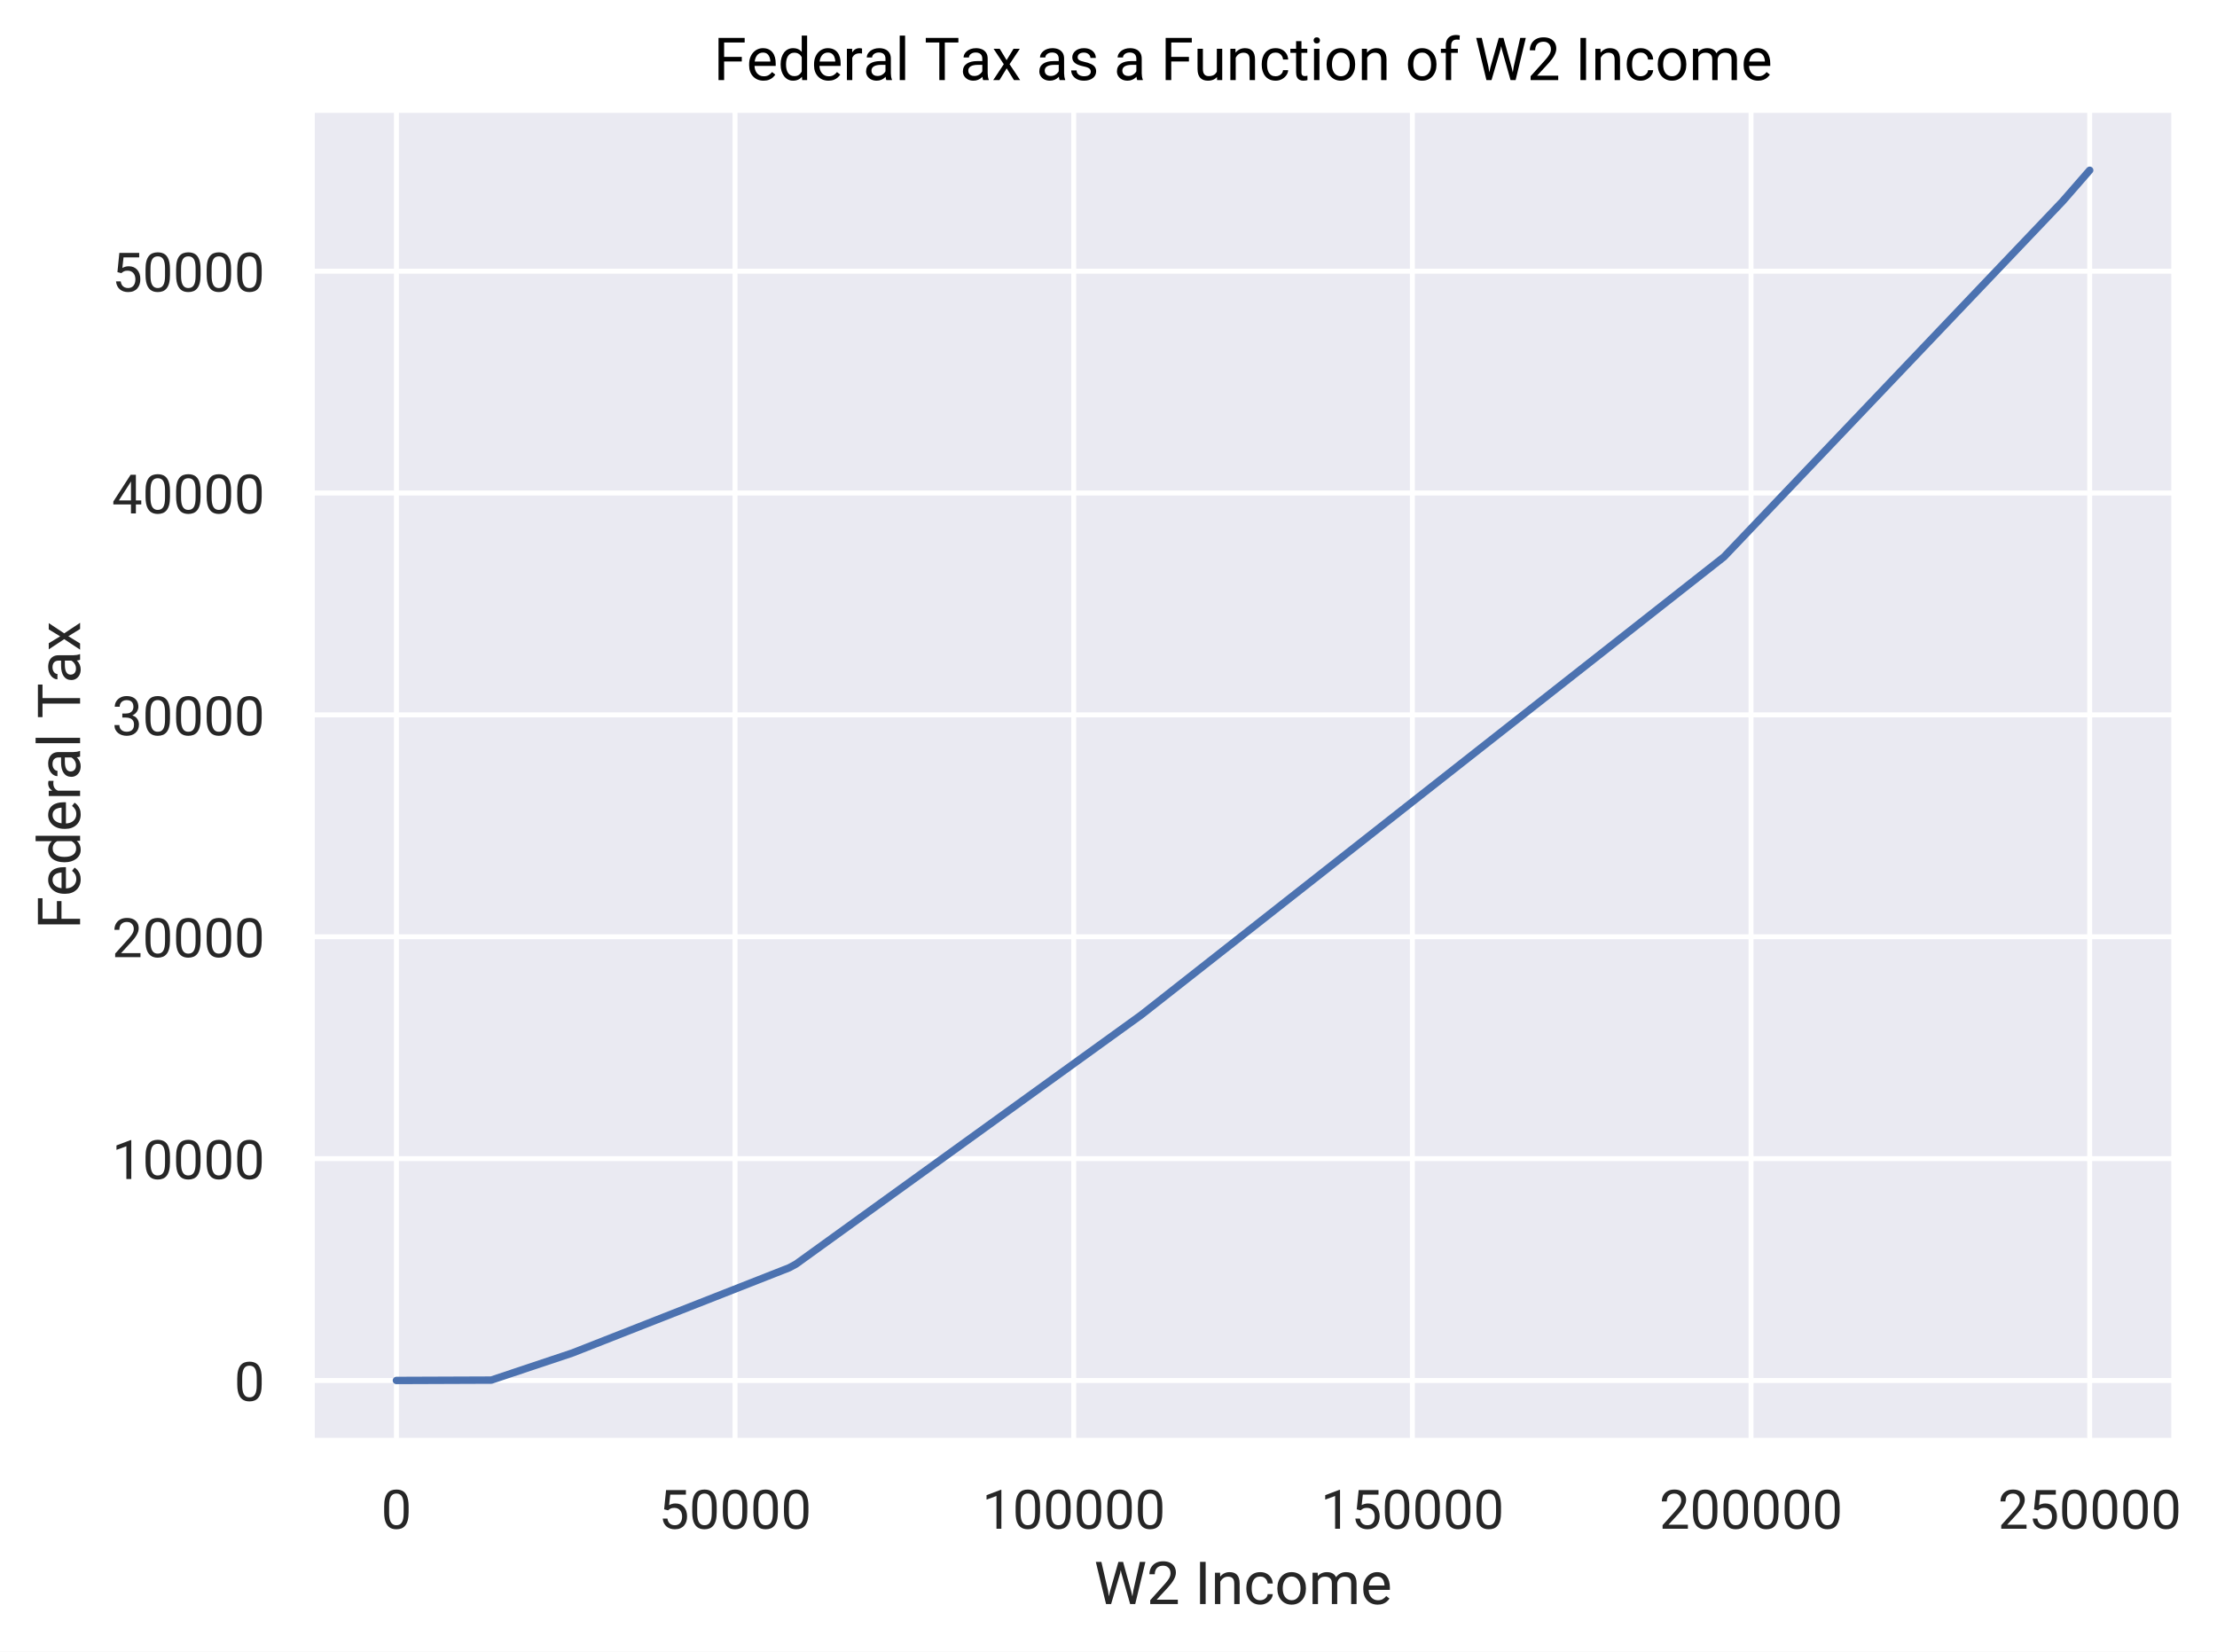
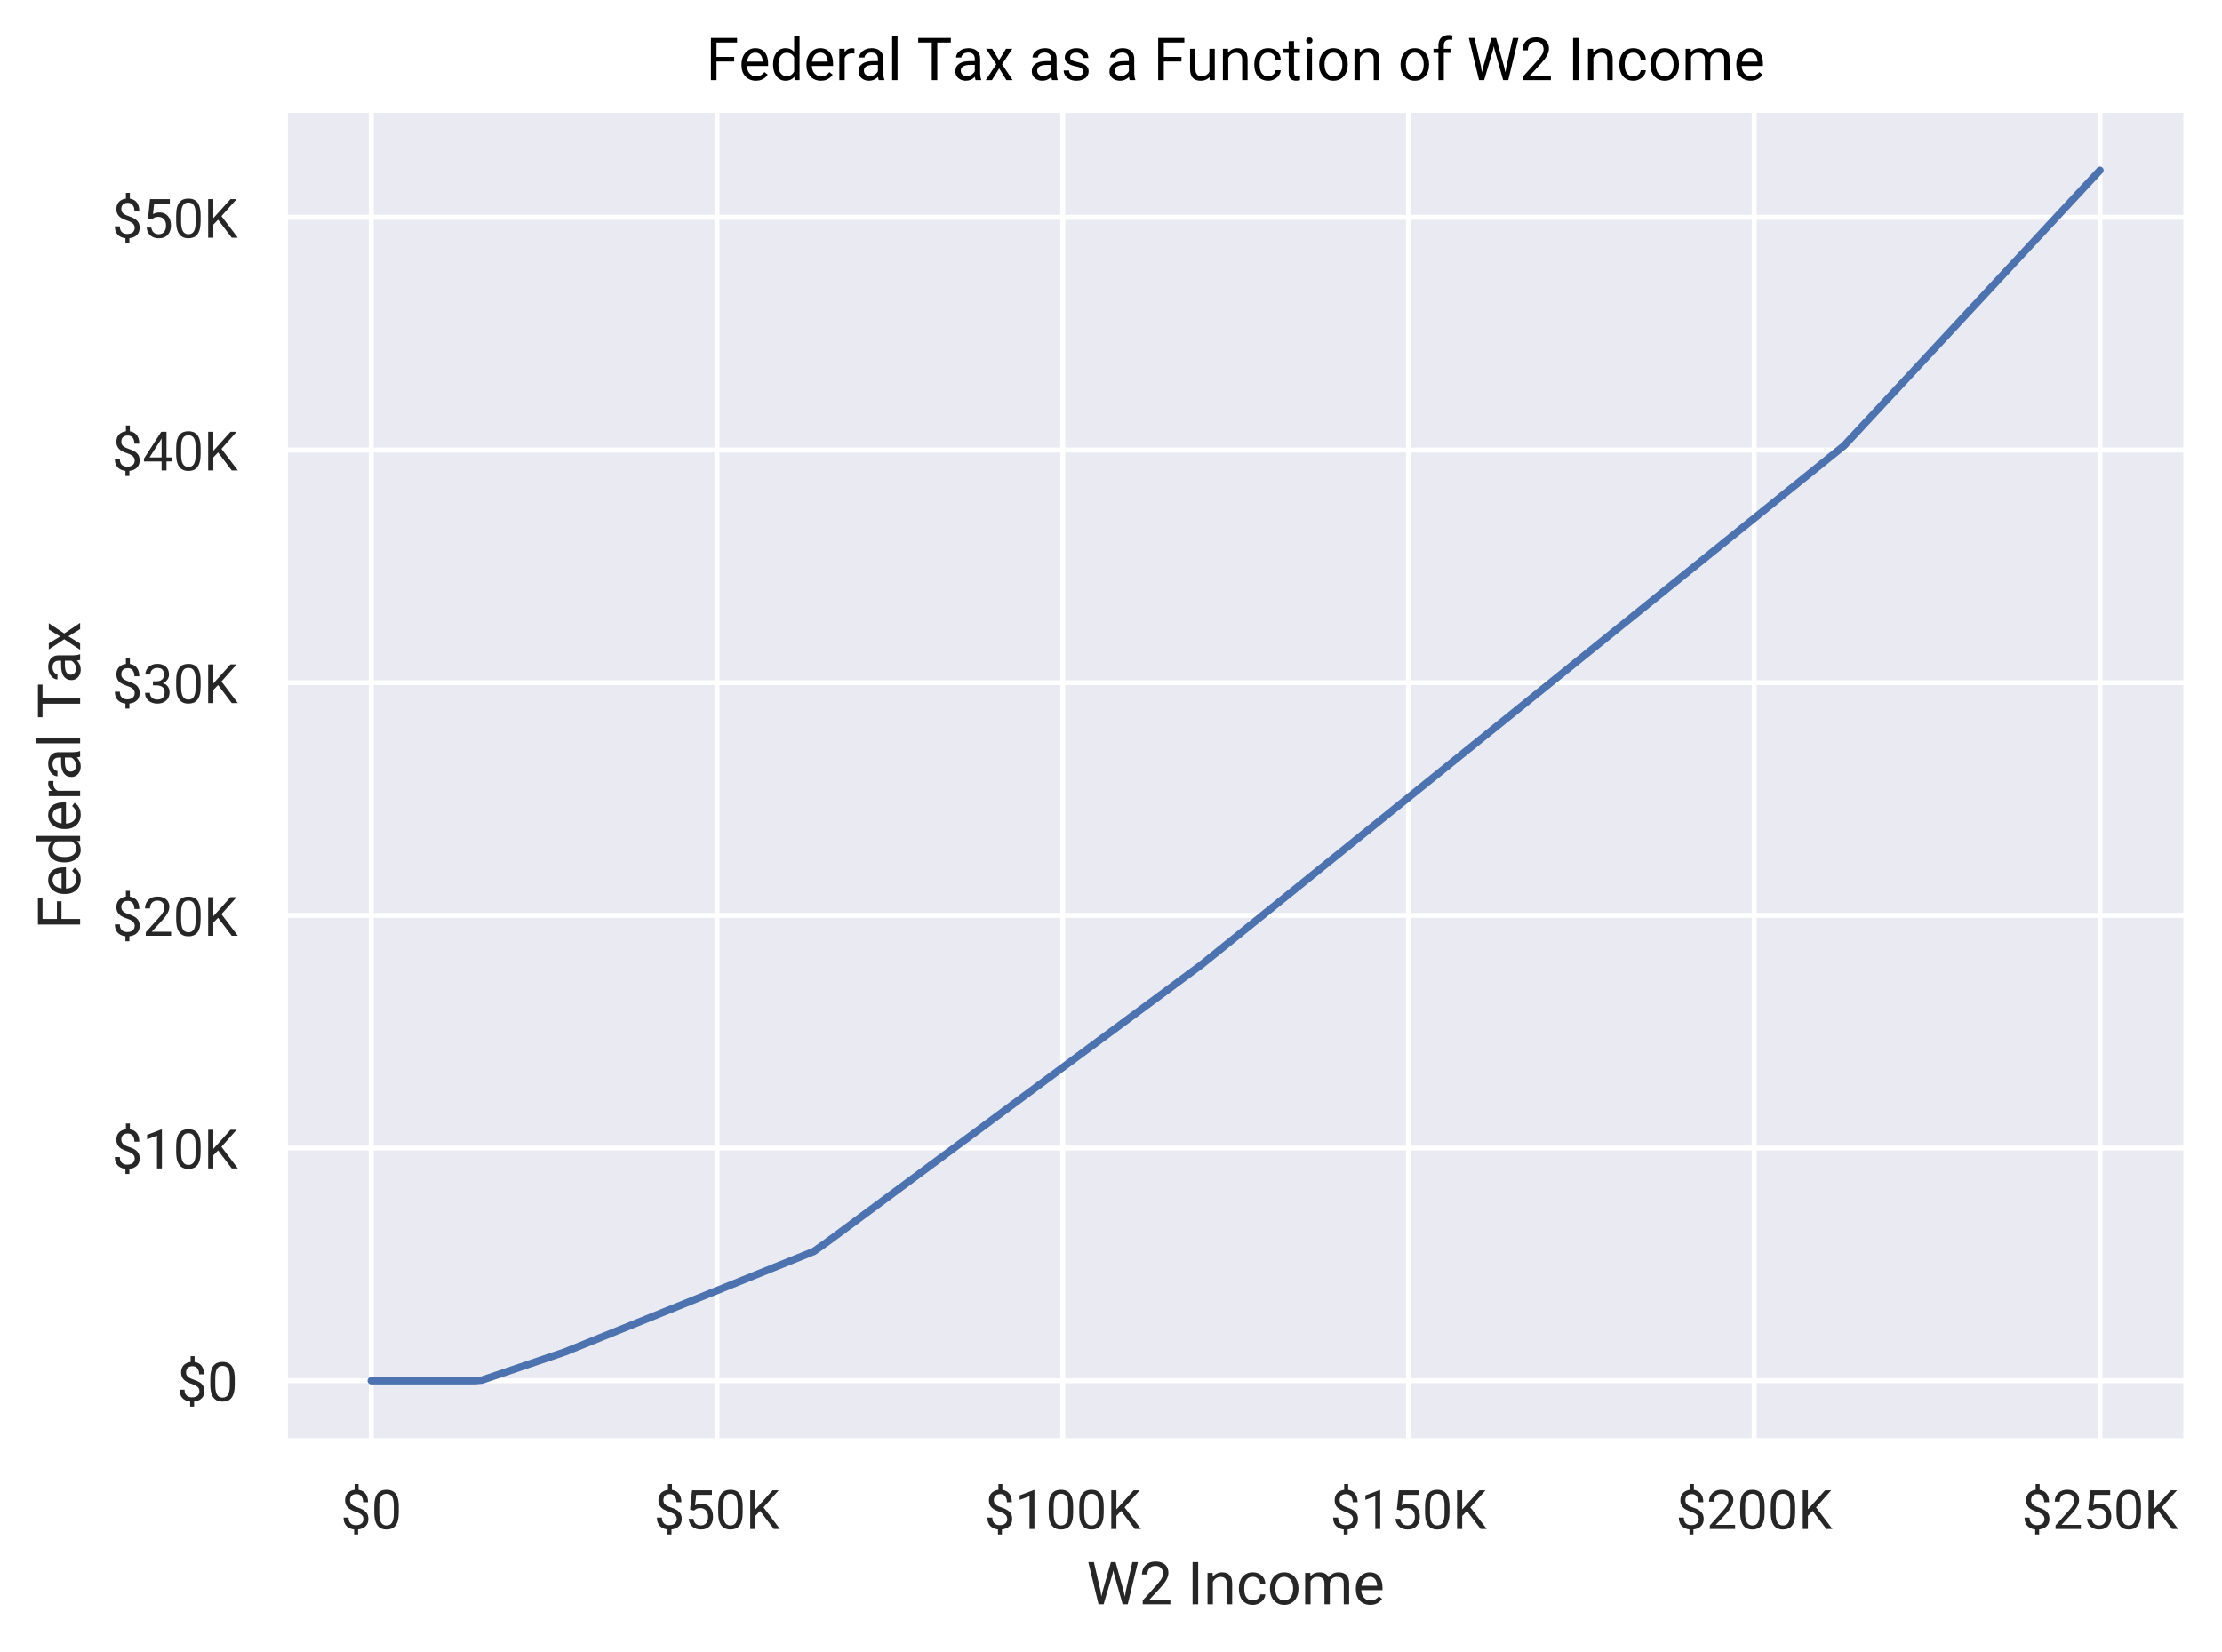
- <svg xmlns="http://www.w3.org/2000/svg" xmlns:xlink="http://www.w3.org/1999/xlink" width="448.389pt" height="334.08pt" viewBox="0 0 448.389 334.08" version="1.1">
+ <svg xmlns="http://www.w3.org/2000/svg" xmlns:xlink="http://www.w3.org/1999/xlink" width="449.28pt" height="334.08pt" viewBox="0 0 449.28 334.08" version="1.1">
  <defs>
    <style type="text/css">*{stroke-linejoin: round; stroke-linecap: butt}</style>
  </defs>
  <g id="figure_1">
    <g id="patch_1">
-       <path d="M 0 334.08 L 448.389 334.08 L 448.389 0 L 0 0 z " style="fill: #ffffff" />
+       <path d="M 0 334.08 L 449.28 334.08 L 449.28 0 L 0 0 z " style="fill: #ffffff" />
    </g>
    <g id="axes_1">
      <g id="patch_2">
-         <path d="M 63.049 291.458 L 439.766 291.458 L 439.766 22.2 L 63.049 22.2 z " style="fill: #eaeaf2" />
+         <path d="M 57.587 291.458 L 442.08 291.458 L 442.08 22.2 L 57.587 22.2 z " style="fill: #eaeaf2" />
      </g>
      <g id="matplotlib.axis_1">
        <g id="xtick_1">
          <g id="line2d_1">
-             <path d="M 80.173 291.458 L 80.173 22.2 " clip-path="url(#p162c6bd047)" style="fill: none; stroke: #ffffff; stroke-linecap: round" />
+             <path d="M 75.064 291.458 L 75.064 22.2 " clip-path="url(#p47d750803e)" style="fill: none; stroke: #ffffff; stroke-linecap: round" />
          </g>
          <g id="text_1">
-             <g style="fill: #262626" transform="translate(77.08152 309.2081) scale(0.11 -0.11)">
-               <defs>
+             <g style="fill: #262626" transform="translate(68.88164 309.2081) scale(0.11 -0.11)">
+               <defs>
+                 <path id="Roboto-Regular-24" d="M 2106 5288 L 2106 4334 L 1638 4334 L 1638 5288 L 2106 5288 z M 2050 184 L 2050 -650 L 1584 -650 L 1584 184 L 2050 184 z M 2675 1172 Q 2675 1359 2590 1509 Q 2506 1659 2312 1784 Q 2119 1909 1794 2016 Q 1400 2138 1114 2313 Q 828 2488 673 2747 Q 519 3006 519 3375 Q 519 3759 684 4037 Q 850 4316 1153 4466 Q 1456 4616 1866 4616 Q 2184 4616 2434 4520 Q 2684 4425 2857 4237 Q 3031 4050 3123 3778 Q 3216 3506 3216 3150 L 2641 3150 Q 2641 3359 2591 3534 Q 2541 3709 2441 3839 Q 2341 3969 2197 4039 Q 2053 4109 1866 4109 Q 1603 4109 1433 4018 Q 1263 3928 1181 3764 Q 1100 3600 1100 3384 Q 1100 3184 1181 3034 Q 1263 2884 1458 2764 Q 1653 2644 1997 2528 Q 2400 2400 2681 2226 Q 2963 2053 3109 1801 Q 3256 1550 3256 1178 Q 3256 775 3075 498 Q 2894 222 2566 78 Q 2238 -66 1797 -66 Q 1531 -66 1272 6 Q 1013 78 803 242 Q 594 406 469 676 Q 344 947 344 1341 L 925 1341 Q 925 1075 1001 901 Q 1078 728 1206 626 Q 1334 525 1489 483 Q 1644 441 1797 441 Q 2078 441 2273 530 Q 2469 619 2572 784 Q 2675 950 2675 1172 z " transform="scale(0.015625)" />
                <path id="Roboto-Regular-30" d="M 3234 2638 L 3234 1944 Q 3234 1384 3134 1000 Q 3034 616 2846 381 Q 2659 147 2395 42 Q 2131 -63 1800 -63 Q 1538 -63 1316 3 Q 1094 69 917 214 Q 741 359 616 593 Q 491 828 425 1162 Q 359 1497 359 1944 L 359 2638 Q 359 3197 461 3575 Q 563 3953 750 4183 Q 938 4413 1202 4513 Q 1466 4613 1794 4613 Q 2059 4613 2282 4548 Q 2506 4484 2681 4345 Q 2856 4206 2979 3976 Q 3103 3747 3168 3415 Q 3234 3084 3234 2638 z M 2653 1850 L 2653 2734 Q 2653 3041 2617 3273 Q 2581 3506 2512 3672 Q 2444 3838 2339 3941 Q 2234 4044 2098 4092 Q 1963 4141 1794 4141 Q 1588 4141 1428 4064 Q 1269 3988 1161 3822 Q 1053 3656 997 3387 Q 941 3119 941 2734 L 941 1850 Q 941 1544 977 1309 Q 1013 1075 1084 904 Q 1156 734 1259 625 Q 1363 516 1498 464 Q 1634 413 1800 413 Q 2013 413 2172 494 Q 2331 575 2439 748 Q 2547 922 2600 1195 Q 2653 1469 2653 1850 z " transform="scale(0.015625)" />
              </defs>
-               <use xlink:href="#Roboto-Regular-30" />
+               <use xlink:href="#Roboto-Regular-24" />
+               <use xlink:href="#Roboto-Regular-30" transform="translate(56.20117 0)" />
            </g>
          </g>
        </g>
        <g id="xtick_2">
          <g id="line2d_2">
-             <path d="M 148.667 291.458 L 148.667 22.2 " clip-path="url(#p162c6bd047)" style="fill: none; stroke: #ffffff; stroke-linecap: round" />
+             <path d="M 144.972 291.458 L 144.972 22.2 " clip-path="url(#p47d750803e)" style="fill: none; stroke: #ffffff; stroke-linecap: round" />
          </g>
          <g id="text_2">
-             <g style="fill: #262626" transform="translate(133.2107 309.2081) scale(0.11 -0.11)">
+             <g style="fill: #262626" transform="translate(132.247 309.2081) scale(0.11 -0.11)">
              <defs>
                <path id="Roboto-Regular-35" d="M 1109 2166 L 647 2284 L 875 4550 L 3209 4550 L 3209 4016 L 1366 4016 L 1228 2778 Q 1353 2850 1545 2912 Q 1738 2975 1988 2975 Q 2303 2975 2553 2867 Q 2803 2759 2979 2559 Q 3156 2359 3250 2078 Q 3344 1797 3344 1450 Q 3344 1122 3255 847 Q 3166 572 2987 367 Q 2809 163 2539 50 Q 2269 -63 1903 -63 Q 1628 -63 1383 14 Q 1138 91 945 248 Q 753 406 633 642 Q 513 878 481 1197 L 1031 1197 Q 1069 941 1181 766 Q 1294 591 1476 502 Q 1659 413 1903 413 Q 2109 413 2268 484 Q 2428 556 2537 690 Q 2647 825 2705 1015 Q 2763 1206 2763 1444 Q 2763 1659 2703 1843 Q 2644 2028 2526 2165 Q 2409 2303 2240 2379 Q 2072 2456 1853 2456 Q 1563 2456 1414 2378 Q 1266 2300 1109 2166 z " transform="scale(0.015625)" />
-               </defs>
-               <use xlink:href="#Roboto-Regular-35" />
-               <use xlink:href="#Roboto-Regular-30" transform="translate(56.20117 0)" />
-               <use xlink:href="#Roboto-Regular-30" transform="translate(112.4023 0)" />
-               <use xlink:href="#Roboto-Regular-30" transform="translate(168.6035 0)" />
-               <use xlink:href="#Roboto-Regular-30" transform="translate(224.8047 0)" />
+                 <path id="Roboto-Regular-4b" d="M 1131 4550 L 1131 0 L 528 0 L 528 4550 L 1131 4550 z M 3878 4550 L 1988 2428 L 925 1325 L 825 1969 L 1625 2850 L 3153 4550 L 3878 4550 z M 3297 0 L 1613 2219 L 1972 2697 L 4016 0 L 3297 0 z " transform="scale(0.015625)" />
+               </defs>
+               <use xlink:href="#Roboto-Regular-24" />
+               <use xlink:href="#Roboto-Regular-35" transform="translate(56.20117 0)" />
+               <use xlink:href="#Roboto-Regular-30" transform="translate(112.4023 0)" />
+               <use xlink:href="#Roboto-Regular-4b" transform="translate(168.6035 0)" />
            </g>
          </g>
        </g>
        <g id="xtick_3">
          <g id="line2d_3">
-             <path d="M 217.161 291.458 L 217.161 22.2 " clip-path="url(#p162c6bd047)" style="fill: none; stroke: #ffffff; stroke-linecap: round" />
+             <path d="M 214.88 291.458 L 214.88 22.2 " clip-path="url(#p47d750803e)" style="fill: none; stroke: #ffffff; stroke-linecap: round" />
          </g>
          <g id="text_3">
-             <g style="fill: #262626" transform="translate(198.6135 309.2081) scale(0.11 -0.11)">
+             <g style="fill: #262626" transform="translate(199.0637 309.2081) scale(0.11 -0.11)">
              <defs>
                <path id="Roboto-Regular-31" d="M 2278 4575 L 2278 0 L 1700 0 L 1700 3853 L 534 3428 L 534 3950 L 2188 4575 L 2278 4575 z " transform="scale(0.015625)" />
              </defs>
-               <use xlink:href="#Roboto-Regular-31" />
-               <use xlink:href="#Roboto-Regular-30" transform="translate(56.20117 0)" />
+               <use xlink:href="#Roboto-Regular-24" />
+               <use xlink:href="#Roboto-Regular-31" transform="translate(56.20117 0)" />
              <use xlink:href="#Roboto-Regular-30" transform="translate(112.4023 0)" />
              <use xlink:href="#Roboto-Regular-30" transform="translate(168.6035 0)" />
-               <use xlink:href="#Roboto-Regular-30" transform="translate(224.8047 0)" />
-               <use xlink:href="#Roboto-Regular-30" transform="translate(281.0059 0)" />
+               <use xlink:href="#Roboto-Regular-4b" transform="translate(224.8047 0)" />
            </g>
          </g>
        </g>
        <g id="xtick_4">
          <g id="line2d_4">
-             <path d="M 285.654 291.458 L 285.654 22.2 " clip-path="url(#p162c6bd047)" style="fill: none; stroke: #ffffff; stroke-linecap: round" />
+             <path d="M 284.787 291.458 L 284.787 22.2 " clip-path="url(#p47d750803e)" style="fill: none; stroke: #ffffff; stroke-linecap: round" />
          </g>
          <g id="text_4">
-             <g style="fill: #262626" transform="translate(267.1074 309.2081) scale(0.11 -0.11)">
-               <use xlink:href="#Roboto-Regular-31" />
-               <use xlink:href="#Roboto-Regular-35" transform="translate(56.20117 0)" />
-               <use xlink:href="#Roboto-Regular-30" transform="translate(112.4023 0)" />
+             <g style="fill: #262626" transform="translate(268.9715 309.2081) scale(0.11 -0.11)">
+               <use xlink:href="#Roboto-Regular-24" />
+               <use xlink:href="#Roboto-Regular-31" transform="translate(56.20117 0)" />
+               <use xlink:href="#Roboto-Regular-35" transform="translate(112.4023 0)" />
              <use xlink:href="#Roboto-Regular-30" transform="translate(168.6035 0)" />
-               <use xlink:href="#Roboto-Regular-30" transform="translate(224.8047 0)" />
-               <use xlink:href="#Roboto-Regular-30" transform="translate(281.0059 0)" />
+               <use xlink:href="#Roboto-Regular-4b" transform="translate(224.8047 0)" />
            </g>
          </g>
        </g>
        <g id="xtick_5">
          <g id="line2d_5">
-             <path d="M 354.148 291.458 L 354.148 22.2 " clip-path="url(#p162c6bd047)" style="fill: none; stroke: #ffffff; stroke-linecap: round" />
+             <path d="M 354.695 291.458 L 354.695 22.2 " clip-path="url(#p47d750803e)" style="fill: none; stroke: #ffffff; stroke-linecap: round" />
          </g>
          <g id="text_5">
-             <g style="fill: #262626" transform="translate(335.6013 309.2081) scale(0.11 -0.11)">
+             <g style="fill: #262626" transform="translate(338.8793 309.2081) scale(0.11 -0.11)">
              <defs>
                <path id="Roboto-Regular-32" d="M 3359 475 L 3359 0 L 381 0 L 381 416 L 1872 2075 Q 2147 2381 2298 2595 Q 2450 2809 2511 2979 Q 2572 3150 2572 3328 Q 2572 3553 2480 3736 Q 2388 3919 2209 4028 Q 2031 4138 1778 4138 Q 1475 4138 1273 4020 Q 1072 3903 972 3693 Q 872 3484 872 3213 L 294 3213 Q 294 3597 462 3915 Q 631 4234 962 4423 Q 1294 4613 1778 4613 Q 2209 4613 2515 4461 Q 2822 4309 2986 4036 Q 3150 3763 3150 3397 Q 3150 3197 3083 2992 Q 3016 2788 2898 2584 Q 2781 2381 2626 2184 Q 2472 1988 2297 1797 L 1078 475 L 3359 475 z " transform="scale(0.015625)" />
              </defs>
-               <use xlink:href="#Roboto-Regular-32" />
-               <use xlink:href="#Roboto-Regular-30" transform="translate(56.20117 0)" />
+               <use xlink:href="#Roboto-Regular-24" />
+               <use xlink:href="#Roboto-Regular-32" transform="translate(56.20117 0)" />
              <use xlink:href="#Roboto-Regular-30" transform="translate(112.4023 0)" />
              <use xlink:href="#Roboto-Regular-30" transform="translate(168.6035 0)" />
-               <use xlink:href="#Roboto-Regular-30" transform="translate(224.8047 0)" />
-               <use xlink:href="#Roboto-Regular-30" transform="translate(281.0059 0)" />
+               <use xlink:href="#Roboto-Regular-4b" transform="translate(224.8047 0)" />
            </g>
          </g>
        </g>
        <g id="xtick_6">
          <g id="line2d_6">
-             <path d="M 422.642 291.458 L 422.642 22.2 " clip-path="url(#p162c6bd047)" style="fill: none; stroke: #ffffff; stroke-linecap: round" />
+             <path d="M 424.603 291.458 L 424.603 22.2 " clip-path="url(#p47d750803e)" style="fill: none; stroke: #ffffff; stroke-linecap: round" />
          </g>
          <g id="text_6">
-             <g style="fill: #262626" transform="translate(404.0952 309.2081) scale(0.11 -0.11)">
-               <use xlink:href="#Roboto-Regular-32" />
-               <use xlink:href="#Roboto-Regular-35" transform="translate(56.20117 0)" />
-               <use xlink:href="#Roboto-Regular-30" transform="translate(112.4023 0)" />
+             <g style="fill: #262626" transform="translate(408.7871 309.2081) scale(0.11 -0.11)">
+               <use xlink:href="#Roboto-Regular-24" />
+               <use xlink:href="#Roboto-Regular-32" transform="translate(56.20117 0)" />
+               <use xlink:href="#Roboto-Regular-35" transform="translate(112.4023 0)" />
              <use xlink:href="#Roboto-Regular-30" transform="translate(168.6035 0)" />
-               <use xlink:href="#Roboto-Regular-30" transform="translate(224.8047 0)" />
-               <use xlink:href="#Roboto-Regular-30" transform="translate(281.0059 0)" />
+               <use xlink:href="#Roboto-Regular-4b" transform="translate(224.8047 0)" />
            </g>
          </g>
        </g>
        <g id="text_7">
-           <g style="fill: #262626" transform="translate(221.2715 324.4425) scale(0.12 -0.12)">
+           <g style="fill: #262626" transform="translate(219.6976 324.4425) scale(0.12 -0.12)">
            <defs>
              <path id="Roboto-Regular-57" d="M 1725 1375 L 2628 4550 L 3066 4550 L 2813 3316 L 1841 0 L 1406 0 L 1725 1375 z M 791 4550 L 1509 1438 L 1725 0 L 1294 0 L 191 4550 L 791 4550 z M 4234 1441 L 4938 4550 L 5541 4550 L 4441 0 L 4009 0 L 4234 1441 z M 3131 4550 L 4009 1375 L 4328 0 L 3894 0 L 2956 3316 L 2700 4550 L 3131 4550 z " transform="scale(0.015625)" />
              <path id="Roboto-Regular-20" transform="scale(0.015625)" />
              <path id="Roboto-Regular-49" d="M 1175 4550 L 1175 0 L 572 0 L 572 4550 L 1175 4550 z " transform="scale(0.015625)" />
              <path id="Roboto-Regular-6e" d="M 1019 2659 L 1019 0 L 441 0 L 441 3381 L 988 3381 L 1019 2659 z M 881 1819 L 641 1828 Q 644 2175 744 2470 Q 844 2766 1025 2984 Q 1206 3203 1457 3323 Q 1709 3444 2016 3444 Q 2266 3444 2466 3376 Q 2666 3309 2808 3162 Q 2950 3016 3025 2783 Q 3100 2550 3100 2216 L 3100 0 L 2519 0 L 2519 2222 Q 2519 2488 2441 2648 Q 2363 2809 2213 2882 Q 2063 2956 1844 2956 Q 1628 2956 1451 2865 Q 1275 2775 1148 2615 Q 1022 2456 951 2251 Q 881 2047 881 1819 z " transform="scale(0.015625)" />
              <path id="Roboto-Regular-63" d="M 1794 413 Q 2000 413 2175 497 Q 2350 581 2462 729 Q 2575 878 2591 1069 L 3141 1069 Q 3125 769 2939 511 Q 2753 253 2453 95 Q 2153 -63 1794 -63 Q 1413 -63 1130 71 Q 847 206 661 440 Q 475 675 383 979 Q 291 1284 291 1625 L 291 1756 Q 291 2097 383 2401 Q 475 2706 661 2940 Q 847 3175 1130 3309 Q 1413 3444 1794 3444 Q 2191 3444 2487 3283 Q 2784 3122 2954 2845 Q 3125 2569 3141 2219 L 2591 2219 Q 2575 2428 2473 2597 Q 2372 2766 2198 2867 Q 2025 2969 1794 2969 Q 1528 2969 1348 2864 Q 1169 2759 1064 2582 Q 959 2406 914 2192 Q 869 1978 869 1756 L 869 1625 Q 869 1403 912 1187 Q 956 972 1061 797 Q 1166 622 1345 517 Q 1525 413 1794 413 z " transform="scale(0.015625)" />
              <path id="Roboto-Regular-6f" d="M 288 1653 L 288 1725 Q 288 2091 394 2405 Q 500 2719 700 2951 Q 900 3184 1184 3314 Q 1469 3444 1822 3444 Q 2178 3444 2464 3314 Q 2750 3184 2951 2951 Q 3153 2719 3259 2405 Q 3366 2091 3366 1725 L 3366 1653 Q 3366 1288 3259 975 Q 3153 663 2951 430 Q 2750 197 2467 67 Q 2184 -63 1828 -63 Q 1472 -63 1187 67 Q 903 197 701 430 Q 500 663 394 975 Q 288 1288 288 1653 z M 866 1725 L 866 1653 Q 866 1400 925 1176 Q 984 953 1104 781 Q 1225 609 1406 511 Q 1588 413 1828 413 Q 2066 413 2245 511 Q 2425 609 2544 781 Q 2663 953 2723 1176 Q 2784 1400 2784 1653 L 2784 1725 Q 2784 1975 2723 2198 Q 2663 2422 2542 2595 Q 2422 2769 2242 2869 Q 2063 2969 1822 2969 Q 1584 2969 1404 2869 Q 1225 2769 1104 2595 Q 984 2422 925 2198 Q 866 1975 866 1725 z " transform="scale(0.015625)" />
              <path id="Roboto-Regular-6d" d="M 1016 2709 L 1016 0 L 434 0 L 434 3381 L 984 3381 L 1016 2709 z M 897 1819 L 628 1828 Q 631 2175 718 2470 Q 806 2766 978 2984 Q 1150 3203 1406 3323 Q 1663 3444 2000 3444 Q 2238 3444 2438 3376 Q 2638 3309 2784 3165 Q 2931 3022 3012 2797 Q 3094 2572 3094 2253 L 3094 0 L 2516 0 L 2516 2225 Q 2516 2491 2427 2650 Q 2338 2809 2175 2882 Q 2013 2956 1794 2956 Q 1538 2956 1366 2865 Q 1194 2775 1091 2615 Q 988 2456 942 2251 Q 897 2047 897 1819 z M 3088 2138 L 2700 2019 Q 2703 2297 2792 2553 Q 2881 2809 3051 3009 Q 3222 3209 3472 3326 Q 3722 3444 4044 3444 Q 4316 3444 4527 3372 Q 4738 3300 4883 3151 Q 5028 3003 5103 2772 Q 5178 2541 5178 2222 L 5178 0 L 4597 0 L 4597 2228 Q 4597 2513 4508 2670 Q 4419 2828 4258 2892 Q 4097 2956 3875 2956 Q 3684 2956 3537 2890 Q 3391 2825 3291 2711 Q 3191 2597 3139 2450 Q 3088 2303 3088 2138 z " transform="scale(0.015625)" />
              <path id="Roboto-Regular-65" d="M 1844 -63 Q 1491 -63 1205 57 Q 919 178 714 397 Q 509 616 400 916 Q 291 1216 291 1572 L 291 1703 Q 291 2116 412 2439 Q 534 2763 743 2988 Q 953 3213 1218 3328 Q 1484 3444 1769 3444 Q 2131 3444 2395 3319 Q 2659 3194 2828 2970 Q 2997 2747 3078 2445 Q 3159 2144 3159 1788 L 3159 1528 L 634 1528 L 634 2000 L 2581 2000 L 2581 2044 Q 2569 2269 2489 2481 Q 2409 2694 2237 2831 Q 2066 2969 1769 2969 Q 1572 2969 1406 2886 Q 1241 2803 1122 2640 Q 1003 2478 937 2243 Q 872 2009 872 1703 L 872 1572 Q 872 1331 939 1120 Q 1006 909 1136 750 Q 1266 591 1452 500 Q 1638 409 1875 409 Q 2181 409 2393 534 Q 2606 659 2766 869 L 3116 591 Q 3006 425 2837 275 Q 2669 125 2423 31 Q 2178 -63 1844 -63 z " transform="scale(0.015625)" />
            </defs>
            <use xlink:href="#Roboto-Regular-57" />
            <use xlink:href="#Roboto-Regular-32" transform="translate(88.7207 0)" />
            <use xlink:href="#Roboto-Regular-20" transform="translate(144.9219 0)" />
            <use xlink:href="#Roboto-Regular-49" transform="translate(169.7266 0)" />
            <use xlink:href="#Roboto-Regular-6e" transform="translate(196.9238 0)" />
            <use xlink:href="#Roboto-Regular-63" transform="translate(252.1484 0)" />
            <use xlink:href="#Roboto-Regular-6f" transform="translate(304.4922 0)" />
            <use xlink:href="#Roboto-Regular-6d" transform="translate(361.5234 0)" />
            <use xlink:href="#Roboto-Regular-65" transform="translate(449.2188 0)" />
          </g>
        </g>
      </g>
      <g id="matplotlib.axis_2">
        <g id="ytick_1">
          <g id="line2d_7">
-             <path d="M 63.049 279.219 L 439.766 279.219 " clip-path="url(#p162c6bd047)" style="fill: none; stroke: #ffffff; stroke-linecap: round" />
+             <path d="M 57.587 279.219 L 442.08 279.219 " clip-path="url(#p47d750803e)" style="fill: none; stroke: #ffffff; stroke-linecap: round" />
          </g>
          <g id="text_8">
-             <g style="fill: #262626" transform="translate(47.36688 283.3441) scale(0.11 -0.11)">
-               <use xlink:href="#Roboto-Regular-30" />
+             <g style="fill: #262626" transform="translate(35.72234 283.3441) scale(0.11 -0.11)">
+               <use xlink:href="#Roboto-Regular-24" />
+               <use xlink:href="#Roboto-Regular-30" transform="translate(56.20117 0)" />
            </g>
          </g>
        </g>
        <g id="ytick_2">
          <g id="line2d_8">
-             <path d="M 63.049 234.344 L 439.766 234.344 " clip-path="url(#p162c6bd047)" style="fill: none; stroke: #ffffff; stroke-linecap: round" />
+             <path d="M 57.587 232.167 L 442.08 232.167 " clip-path="url(#p47d750803e)" style="fill: none; stroke: #ffffff; stroke-linecap: round" />
          </g>
          <g id="text_9">
-             <g style="fill: #262626" transform="translate(22.6375 238.469) scale(0.11 -0.11)">
-               <use xlink:href="#Roboto-Regular-31" />
-               <use xlink:href="#Roboto-Regular-30" transform="translate(56.20117 0)" />
-               <use xlink:href="#Roboto-Regular-30" transform="translate(112.4023 0)" />
-               <use xlink:href="#Roboto-Regular-30" transform="translate(168.6035 0)" />
-               <use xlink:href="#Roboto-Regular-30" transform="translate(224.8047 0)" />
+             <g style="fill: #262626" transform="translate(22.6375 236.2918) scale(0.11 -0.11)">
+               <use xlink:href="#Roboto-Regular-24" />
+               <use xlink:href="#Roboto-Regular-31" transform="translate(56.20117 0)" />
+               <use xlink:href="#Roboto-Regular-30" transform="translate(112.4023 0)" />
+               <use xlink:href="#Roboto-Regular-4b" transform="translate(168.6035 0)" />
            </g>
          </g>
        </g>
        <g id="ytick_3">
          <g id="line2d_9">
-             <path d="M 63.049 189.469 L 439.766 189.469 " clip-path="url(#p162c6bd047)" style="fill: none; stroke: #ffffff; stroke-linecap: round" />
+             <path d="M 57.587 185.115 L 442.08 185.115 " clip-path="url(#p47d750803e)" style="fill: none; stroke: #ffffff; stroke-linecap: round" />
          </g>
          <g id="text_10">
-             <g style="fill: #262626" transform="translate(22.6375 193.594) scale(0.11 -0.11)">
-               <use xlink:href="#Roboto-Regular-32" />
-               <use xlink:href="#Roboto-Regular-30" transform="translate(56.20117 0)" />
-               <use xlink:href="#Roboto-Regular-30" transform="translate(112.4023 0)" />
-               <use xlink:href="#Roboto-Regular-30" transform="translate(168.6035 0)" />
-               <use xlink:href="#Roboto-Regular-30" transform="translate(224.8047 0)" />
+             <g style="fill: #262626" transform="translate(22.6375 189.2395) scale(0.11 -0.11)">
+               <use xlink:href="#Roboto-Regular-24" />
+               <use xlink:href="#Roboto-Regular-32" transform="translate(56.20117 0)" />
+               <use xlink:href="#Roboto-Regular-30" transform="translate(112.4023 0)" />
+               <use xlink:href="#Roboto-Regular-4b" transform="translate(168.6035 0)" />
            </g>
          </g>
        </g>
        <g id="ytick_4">
          <g id="line2d_10">
-             <path d="M 63.049 144.594 L 439.766 144.594 " clip-path="url(#p162c6bd047)" style="fill: none; stroke: #ffffff; stroke-linecap: round" />
+             <path d="M 57.587 138.062 L 442.08 138.062 " clip-path="url(#p47d750803e)" style="fill: none; stroke: #ffffff; stroke-linecap: round" />
          </g>
          <g id="text_11">
-             <g style="fill: #262626" transform="translate(22.6375 148.7189) scale(0.11 -0.11)">
+             <g style="fill: #262626" transform="translate(22.6375 142.1873) scale(0.11 -0.11)">
              <defs>
                <path id="Roboto-Regular-33" d="M 1222 2559 L 1634 2559 Q 1938 2559 2136 2661 Q 2334 2763 2432 2939 Q 2531 3116 2531 3338 Q 2531 3600 2443 3778 Q 2356 3956 2181 4047 Q 2006 4138 1738 4138 Q 1494 4138 1308 4042 Q 1122 3947 1017 3772 Q 913 3597 913 3359 L 334 3359 Q 334 3706 509 3990 Q 684 4275 1001 4444 Q 1319 4613 1738 4613 Q 2150 4613 2459 4467 Q 2769 4322 2941 4036 Q 3113 3750 3113 3325 Q 3113 3153 3033 2958 Q 2953 2763 2786 2594 Q 2619 2425 2353 2317 Q 2088 2209 1716 2209 L 1222 2209 L 1222 2559 z M 1222 2084 L 1222 2431 L 1716 2431 Q 2150 2431 2434 2328 Q 2719 2225 2883 2053 Q 3047 1881 3114 1676 Q 3181 1472 3181 1269 Q 3181 950 3073 703 Q 2966 456 2770 284 Q 2575 113 2312 25 Q 2050 -63 1741 -63 Q 1444 -63 1183 21 Q 922 106 722 267 Q 522 428 409 664 Q 297 900 297 1203 L 875 1203 Q 875 966 979 787 Q 1084 609 1279 511 Q 1475 413 1741 413 Q 2006 413 2198 505 Q 2391 597 2495 784 Q 2600 972 2600 1256 Q 2600 1541 2481 1723 Q 2363 1906 2145 1995 Q 1928 2084 1634 2084 L 1222 2084 z " transform="scale(0.015625)" />
              </defs>
-               <use xlink:href="#Roboto-Regular-33" />
-               <use xlink:href="#Roboto-Regular-30" transform="translate(56.20117 0)" />
-               <use xlink:href="#Roboto-Regular-30" transform="translate(112.4023 0)" />
-               <use xlink:href="#Roboto-Regular-30" transform="translate(168.6035 0)" />
-               <use xlink:href="#Roboto-Regular-30" transform="translate(224.8047 0)" />
+               <use xlink:href="#Roboto-Regular-24" />
+               <use xlink:href="#Roboto-Regular-33" transform="translate(56.20117 0)" />
+               <use xlink:href="#Roboto-Regular-30" transform="translate(112.4023 0)" />
+               <use xlink:href="#Roboto-Regular-4b" transform="translate(168.6035 0)" />
            </g>
          </g>
        </g>
        <g id="ytick_5">
          <g id="line2d_11">
-             <path d="M 63.049 99.719 L 439.766 99.719 " clip-path="url(#p162c6bd047)" style="fill: none; stroke: #ffffff; stroke-linecap: round" />
+             <path d="M 57.587 91.01 L 442.08 91.01 " clip-path="url(#p47d750803e)" style="fill: none; stroke: #ffffff; stroke-linecap: round" />
          </g>
          <g id="text_12">
-             <g style="fill: #262626" transform="translate(22.6375 103.8438) scale(0.11 -0.11)">
+             <g style="fill: #262626" transform="translate(22.6375 95.13497) scale(0.11 -0.11)">
              <defs>
                <path id="Roboto-Regular-34" d="M 3453 1531 L 3453 1056 L 166 1056 L 166 1397 L 2203 4550 L 2675 4550 L 2169 3638 L 822 1531 L 3453 1531 z M 2819 4550 L 2819 0 L 2241 0 L 2241 4550 L 2819 4550 z " transform="scale(0.015625)" />
              </defs>
-               <use xlink:href="#Roboto-Regular-34" />
-               <use xlink:href="#Roboto-Regular-30" transform="translate(56.20117 0)" />
-               <use xlink:href="#Roboto-Regular-30" transform="translate(112.4023 0)" />
-               <use xlink:href="#Roboto-Regular-30" transform="translate(168.6035 0)" />
-               <use xlink:href="#Roboto-Regular-30" transform="translate(224.8047 0)" />
+               <use xlink:href="#Roboto-Regular-24" />
+               <use xlink:href="#Roboto-Regular-34" transform="translate(56.20117 0)" />
+               <use xlink:href="#Roboto-Regular-30" transform="translate(112.4023 0)" />
+               <use xlink:href="#Roboto-Regular-4b" transform="translate(168.6035 0)" />
            </g>
          </g>
        </g>
        <g id="ytick_6">
          <g id="line2d_12">
-             <path d="M 63.049 54.844 L 439.766 54.844 " clip-path="url(#p162c6bd047)" style="fill: none; stroke: #ffffff; stroke-linecap: round" />
+             <path d="M 57.587 43.958 L 442.08 43.958 " clip-path="url(#p47d750803e)" style="fill: none; stroke: #ffffff; stroke-linecap: round" />
          </g>
          <g id="text_13">
-             <g style="fill: #262626" transform="translate(22.6375 58.96871) scale(0.11 -0.11)">
-               <use xlink:href="#Roboto-Regular-35" />
-               <use xlink:href="#Roboto-Regular-30" transform="translate(56.20117 0)" />
-               <use xlink:href="#Roboto-Regular-30" transform="translate(112.4023 0)" />
-               <use xlink:href="#Roboto-Regular-30" transform="translate(168.6035 0)" />
-               <use xlink:href="#Roboto-Regular-30" transform="translate(224.8047 0)" />
+             <g style="fill: #262626" transform="translate(22.6375 48.08268) scale(0.11 -0.11)">
+               <use xlink:href="#Roboto-Regular-24" />
+               <use xlink:href="#Roboto-Regular-35" transform="translate(56.20117 0)" />
+               <use xlink:href="#Roboto-Regular-30" transform="translate(112.4023 0)" />
+               <use xlink:href="#Roboto-Regular-4b" transform="translate(168.6035 0)" />
            </g>
          </g>
        </g>
        <g id="text_14">
          <g style="fill: #262626" transform="translate(16.2 187.9578) rotate(-90) scale(0.12 -0.12)">
            <defs>
              <path id="Roboto-Regular-46" d="M 1131 4550 L 1131 0 L 528 0 L 528 4550 L 1131 4550 z M 3038 2503 L 3038 2009 L 1000 2009 L 1000 2503 L 3038 2503 z M 3347 4550 L 3347 4056 L 1000 4056 L 1000 4550 L 3347 4550 z " transform="scale(0.015625)" />
              <path id="Roboto-Regular-64" d="M 2572 656 L 2572 4800 L 3153 4800 L 3153 0 L 2622 0 L 2572 656 z M 297 1653 L 297 1719 Q 297 2106 392 2423 Q 488 2741 664 2969 Q 841 3197 1086 3320 Q 1331 3444 1634 3444 Q 1953 3444 2192 3333 Q 2431 3222 2598 3011 Q 2766 2800 2862 2503 Q 2959 2206 2997 1831 L 2997 1544 Q 2963 1172 2864 875 Q 2766 578 2598 368 Q 2431 159 2190 48 Q 1950 -63 1628 -63 Q 1331 -63 1086 65 Q 841 194 664 425 Q 488 656 392 970 Q 297 1284 297 1653 z M 878 1719 L 878 1653 Q 878 1400 929 1178 Q 981 956 1090 787 Q 1200 619 1369 523 Q 1538 428 1772 428 Q 2059 428 2245 550 Q 2431 672 2543 872 Q 2656 1072 2719 1306 L 2719 2059 Q 2681 2231 2611 2392 Q 2541 2553 2430 2679 Q 2319 2806 2158 2881 Q 1997 2956 1778 2956 Q 1541 2956 1370 2857 Q 1200 2759 1090 2589 Q 981 2419 929 2195 Q 878 1972 878 1719 z " transform="scale(0.015625)" />
              <path id="Roboto-Regular-72" d="M 1019 2850 L 1019 0 L 441 0 L 441 3381 L 1003 3381 L 1019 2850 z M 2075 3400 L 2072 2863 Q 2000 2878 1936 2883 Q 1872 2888 1791 2888 Q 1591 2888 1437 2825 Q 1284 2763 1178 2650 Q 1072 2538 1011 2383 Q 950 2228 931 2044 L 769 1950 Q 769 2256 830 2525 Q 891 2794 1019 3001 Q 1147 3209 1345 3326 Q 1544 3444 1819 3444 Q 1881 3444 1962 3430 Q 2044 3416 2075 3400 z " transform="scale(0.015625)" />
              <path id="Roboto-Regular-61" d="M 2434 578 L 2434 2319 Q 2434 2519 2354 2667 Q 2275 2816 2115 2897 Q 1956 2978 1722 2978 Q 1503 2978 1339 2903 Q 1175 2828 1083 2706 Q 991 2584 991 2444 L 413 2444 Q 413 2625 506 2803 Q 600 2981 776 3126 Q 953 3272 1201 3358 Q 1450 3444 1756 3444 Q 2125 3444 2408 3319 Q 2691 3194 2852 2942 Q 3013 2691 3013 2313 L 3013 738 Q 3013 569 3042 378 Q 3072 188 3131 50 L 3131 0 L 2528 0 Q 2484 100 2459 267 Q 2434 434 2434 578 z M 2534 2050 L 2541 1644 L 1956 1644 Q 1709 1644 1515 1605 Q 1322 1566 1190 1487 Q 1059 1409 990 1292 Q 922 1175 922 1019 Q 922 859 994 728 Q 1066 597 1211 520 Q 1356 444 1569 444 Q 1834 444 2037 556 Q 2241 669 2361 831 Q 2481 994 2491 1147 L 2738 869 Q 2716 738 2619 578 Q 2522 419 2361 273 Q 2200 128 1979 32 Q 1759 -63 1484 -63 Q 1141 -63 883 71 Q 625 206 483 432 Q 341 659 341 941 Q 341 1213 447 1420 Q 553 1628 753 1767 Q 953 1906 1234 1978 Q 1516 2050 1863 2050 L 2534 2050 z " transform="scale(0.015625)" />
              <path id="Roboto-Regular-6c" d="M 1069 4800 L 1069 0 L 488 0 L 488 4800 L 1069 4800 z " transform="scale(0.015625)" />
              <path id="Roboto-Regular-54" d="M 2209 4550 L 2209 0 L 1616 0 L 1616 4550 L 2209 4550 z M 3672 4550 L 3672 4056 L 156 4056 L 156 4550 L 3672 4550 z " transform="scale(0.015625)" />
              <path id="Roboto-Regular-78" d="M 831 3381 L 1572 2150 L 2322 3381 L 3000 3381 L 1894 1713 L 3034 0 L 2366 0 L 1584 1269 L 803 0 L 131 0 L 1269 1713 L 166 3381 L 831 3381 z " transform="scale(0.015625)" />
            </defs>
            <use xlink:href="#Roboto-Regular-46" />
            <use xlink:href="#Roboto-Regular-65" transform="translate(55.27344 0)" />
            <use xlink:href="#Roboto-Regular-64" transform="translate(108.3008 0)" />
            <use xlink:href="#Roboto-Regular-65" transform="translate(164.6973 0)" />
            <use xlink:href="#Roboto-Regular-72" transform="translate(217.7246 0)" />
            <use xlink:href="#Roboto-Regular-61" transform="translate(251.6113 0)" />
            <use xlink:href="#Roboto-Regular-6c" transform="translate(306.0059 0)" />
            <use xlink:href="#Roboto-Regular-20" transform="translate(330.3223 0)" />
            <use xlink:href="#Roboto-Regular-54" transform="translate(355.127 0)" />
            <use xlink:href="#Roboto-Regular-61" transform="translate(414.7949 0)" />
            <use xlink:href="#Roboto-Regular-78" transform="translate(469.1895 0)" />
          </g>
        </g>
      </g>
      <g id="line2d_13">
-         <path d="M 80.173 279.219 L 99.351 279.147 L 115.79 273.65 L 159.626 256.418 L 160.996 255.678 L 230.859 205.256 L 348.669 112.643 L 417.163 40.722 L 422.642 34.439 L 422.642 34.439 " clip-path="url(#p162c6bd047)" style="fill: none; stroke: #4c72b0; stroke-width: 1.5; stroke-linecap: round" />
+         <path d="M 75.064 279.219 L 96.036 279.219 L 97.434 279.097 L 114.212 273.408 L 164.546 253.082 L 167.342 251.105 L 242.843 195.151 L 372.871 90.13 L 385.455 76.598 L 424.603 34.439 L 424.603 34.439 " clip-path="url(#p47d750803e)" style="fill: none; stroke: #4c72b0; stroke-width: 1.5; stroke-linecap: round" />
      </g>
      <g id="patch_3">
-         <path d="M 63.049 291.458 L 63.049 22.2 " style="fill: none; stroke: #ffffff; stroke-width: 1.25; stroke-linejoin: miter; stroke-linecap: square" />
+         <path d="M 57.587 291.458 L 57.587 22.2 " style="fill: none; stroke: #ffffff; stroke-width: 1.25; stroke-linejoin: miter; stroke-linecap: square" />
      </g>
      <g id="patch_4">
-         <path d="M 439.766 291.458 L 439.766 22.2 " style="fill: none; stroke: #ffffff; stroke-width: 1.25; stroke-linejoin: miter; stroke-linecap: square" />
+         <path d="M 442.08 291.458 L 442.08 22.2 " style="fill: none; stroke: #ffffff; stroke-width: 1.25; stroke-linejoin: miter; stroke-linecap: square" />
      </g>
      <g id="patch_5">
-         <path d="M 63.049 291.458 L 439.766 291.458 " style="fill: none; stroke: #ffffff; stroke-width: 1.25; stroke-linejoin: miter; stroke-linecap: square" />
+         <path d="M 57.587 291.458 L 442.08 291.458 " style="fill: none; stroke: #ffffff; stroke-width: 1.25; stroke-linejoin: miter; stroke-linecap: square" />
      </g>
      <g id="patch_6">
-         <path d="M 63.049 22.2 L 439.766 22.2 " style="fill: none; stroke: #ffffff; stroke-width: 1.25; stroke-linejoin: miter; stroke-linecap: square" />
+         <path d="M 57.587 22.2 L 442.08 22.2 " style="fill: none; stroke: #ffffff; stroke-width: 1.25; stroke-linejoin: miter; stroke-linecap: square" />
      </g>
      <g id="text_15">
-         <g transform="translate(144.3328 16.2) scale(0.12 -0.12)">
+         <g transform="translate(142.7588 16.2) scale(0.12 -0.12)">
          <defs>
            <path id="Roboto-Regular-73" d="M 2409 897 Q 2409 1022 2354 1130 Q 2300 1238 2133 1327 Q 1966 1416 1631 1481 Q 1350 1541 1123 1622 Q 897 1703 739 1818 Q 581 1934 497 2090 Q 413 2247 413 2456 Q 413 2656 502 2834 Q 591 3013 755 3150 Q 919 3288 1150 3366 Q 1381 3444 1666 3444 Q 2072 3444 2359 3300 Q 2647 3156 2800 2917 Q 2953 2678 2953 2388 L 2375 2388 Q 2375 2528 2292 2661 Q 2209 2794 2051 2881 Q 1894 2969 1666 2969 Q 1425 2969 1276 2895 Q 1128 2822 1061 2709 Q 994 2597 994 2472 Q 994 2378 1026 2304 Q 1059 2231 1143 2170 Q 1228 2109 1381 2056 Q 1534 2003 1772 1950 Q 2188 1856 2456 1725 Q 2725 1594 2856 1403 Q 2988 1213 2988 941 Q 2988 719 2895 534 Q 2803 350 2629 217 Q 2456 84 2217 10 Q 1978 -63 1681 -63 Q 1234 -63 925 96 Q 616 256 456 509 Q 297 763 297 1044 L 878 1044 Q 891 806 1016 667 Q 1141 528 1322 470 Q 1503 413 1681 413 Q 1919 413 2080 475 Q 2241 538 2325 647 Q 2409 756 2409 897 z " transform="scale(0.015625)" />
            <path id="Roboto-Regular-75" d="M 2509 781 L 2509 3381 L 3091 3381 L 3091 0 L 2538 0 L 2509 781 z M 2619 1494 L 2859 1500 Q 2859 1163 2789 877 Q 2719 591 2562 381 Q 2406 172 2153 54 Q 1900 -63 1538 -63 Q 1291 -63 1086 9 Q 881 81 734 231 Q 588 381 508 622 Q 428 863 428 1200 L 428 3381 L 1006 3381 L 1006 1194 Q 1006 966 1057 817 Q 1109 669 1198 583 Q 1288 497 1398 462 Q 1509 428 1628 428 Q 1997 428 2212 570 Q 2428 713 2523 955 Q 2619 1197 2619 1494 z " transform="scale(0.015625)" />
            <path id="Roboto-Regular-74" d="M 1856 3381 L 1856 2938 L 28 2938 L 28 3381 L 1856 3381 z M 647 4203 L 1225 4203 L 1225 838 Q 1225 666 1278 578 Q 1331 491 1415 462 Q 1500 434 1597 434 Q 1669 434 1748 448 Q 1828 463 1869 472 L 1872 0 Q 1803 -22 1692 -42 Q 1581 -63 1425 -63 Q 1213 -63 1034 21 Q 856 106 751 304 Q 647 503 647 841 L 647 4203 z " transform="scale(0.015625)" />
            <path id="Roboto-Regular-69" d="M 1069 3381 L 1069 0 L 488 0 L 488 3381 L 1069 3381 z M 444 4278 Q 444 4419 530 4516 Q 616 4613 784 4613 Q 950 4613 1039 4516 Q 1128 4419 1128 4278 Q 1128 4144 1039 4048 Q 950 3953 784 3953 Q 616 3953 530 4048 Q 444 4144 444 4278 z " transform="scale(0.015625)" />
            <path id="Roboto-Regular-66" d="M 1303 0 L 725 0 L 725 3738 Q 725 4103 858 4354 Q 991 4606 1241 4736 Q 1491 4866 1834 4866 Q 1934 4866 2036 4853 Q 2138 4841 2234 4816 L 2203 4344 Q 2138 4359 2055 4365 Q 1972 4372 1891 4372 Q 1706 4372 1573 4298 Q 1441 4225 1372 4084 Q 1303 3944 1303 3738 L 1303 0 z M 2022 3381 L 2022 2938 L 191 2938 L 191 3381 L 2022 3381 z " transform="scale(0.015625)" />
          </defs>
          <use xlink:href="#Roboto-Regular-46" />
          <use xlink:href="#Roboto-Regular-65" transform="translate(55.27344 0)" />
          <use xlink:href="#Roboto-Regular-64" transform="translate(108.3008 0)" />
          <use xlink:href="#Roboto-Regular-65" transform="translate(164.6973 0)" />
          <use xlink:href="#Roboto-Regular-72" transform="translate(217.7246 0)" />
          <use xlink:href="#Roboto-Regular-61" transform="translate(251.6113 0)" />
          <use xlink:href="#Roboto-Regular-6c" transform="translate(306.0059 0)" />
          <use xlink:href="#Roboto-Regular-20" transform="translate(330.3223 0)" />
          <use xlink:href="#Roboto-Regular-54" transform="translate(355.127 0)" />
          <use xlink:href="#Roboto-Regular-61" transform="translate(414.7949 0)" />
          <use xlink:href="#Roboto-Regular-78" transform="translate(469.1895 0)" />
          <use xlink:href="#Roboto-Regular-20" transform="translate(518.7988 0)" />
          <use xlink:href="#Roboto-Regular-61" transform="translate(543.6035 0)" />
          <use xlink:href="#Roboto-Regular-73" transform="translate(597.998 0)" />
          <use xlink:href="#Roboto-Regular-20" transform="translate(649.6094 0)" />
          <use xlink:href="#Roboto-Regular-61" transform="translate(674.4141 0)" />
          <use xlink:href="#Roboto-Regular-20" transform="translate(728.8086 0)" />
          <use xlink:href="#Roboto-Regular-46" transform="translate(753.6133 0)" />
          <use xlink:href="#Roboto-Regular-75" transform="translate(808.8867 0)" />
          <use xlink:href="#Roboto-Regular-6e" transform="translate(864.0137 0)" />
          <use xlink:href="#Roboto-Regular-63" transform="translate(919.2383 0)" />
          <use xlink:href="#Roboto-Regular-74" transform="translate(971.582 0)" />
          <use xlink:href="#Roboto-Regular-69" transform="translate(1004.297 0)" />
          <use xlink:href="#Roboto-Regular-6f" transform="translate(1028.613 0)" />
          <use xlink:href="#Roboto-Regular-6e" transform="translate(1085.645 0)" />
          <use xlink:href="#Roboto-Regular-20" transform="translate(1140.869 0)" />
          <use xlink:href="#Roboto-Regular-6f" transform="translate(1165.674 0)" />
          <use xlink:href="#Roboto-Regular-66" transform="translate(1222.705 0)" />
          <use xlink:href="#Roboto-Regular-20" transform="translate(1257.471 0)" />
          <use xlink:href="#Roboto-Regular-57" transform="translate(1282.275 0)" />
          <use xlink:href="#Roboto-Regular-32" transform="translate(1370.996 0)" />
          <use xlink:href="#Roboto-Regular-20" transform="translate(1427.197 0)" />
          <use xlink:href="#Roboto-Regular-49" transform="translate(1452.002 0)" />
          <use xlink:href="#Roboto-Regular-6e" transform="translate(1479.199 0)" />
          <use xlink:href="#Roboto-Regular-63" transform="translate(1534.424 0)" />
          <use xlink:href="#Roboto-Regular-6f" transform="translate(1586.768 0)" />
          <use xlink:href="#Roboto-Regular-6d" transform="translate(1643.799 0)" />
          <use xlink:href="#Roboto-Regular-65" transform="translate(1731.494 0)" />
        </g>
      </g>
    </g>
  </g>
  <defs>
-     <clipPath id="p162c6bd047">
-       <rect x="63.049" y="22.2" width="376.716" height="269.258" />
+     <clipPath id="p47d750803e">
+       <rect x="57.587" y="22.2" width="384.493" height="269.258" />
    </clipPath>
  </defs>
</svg>
